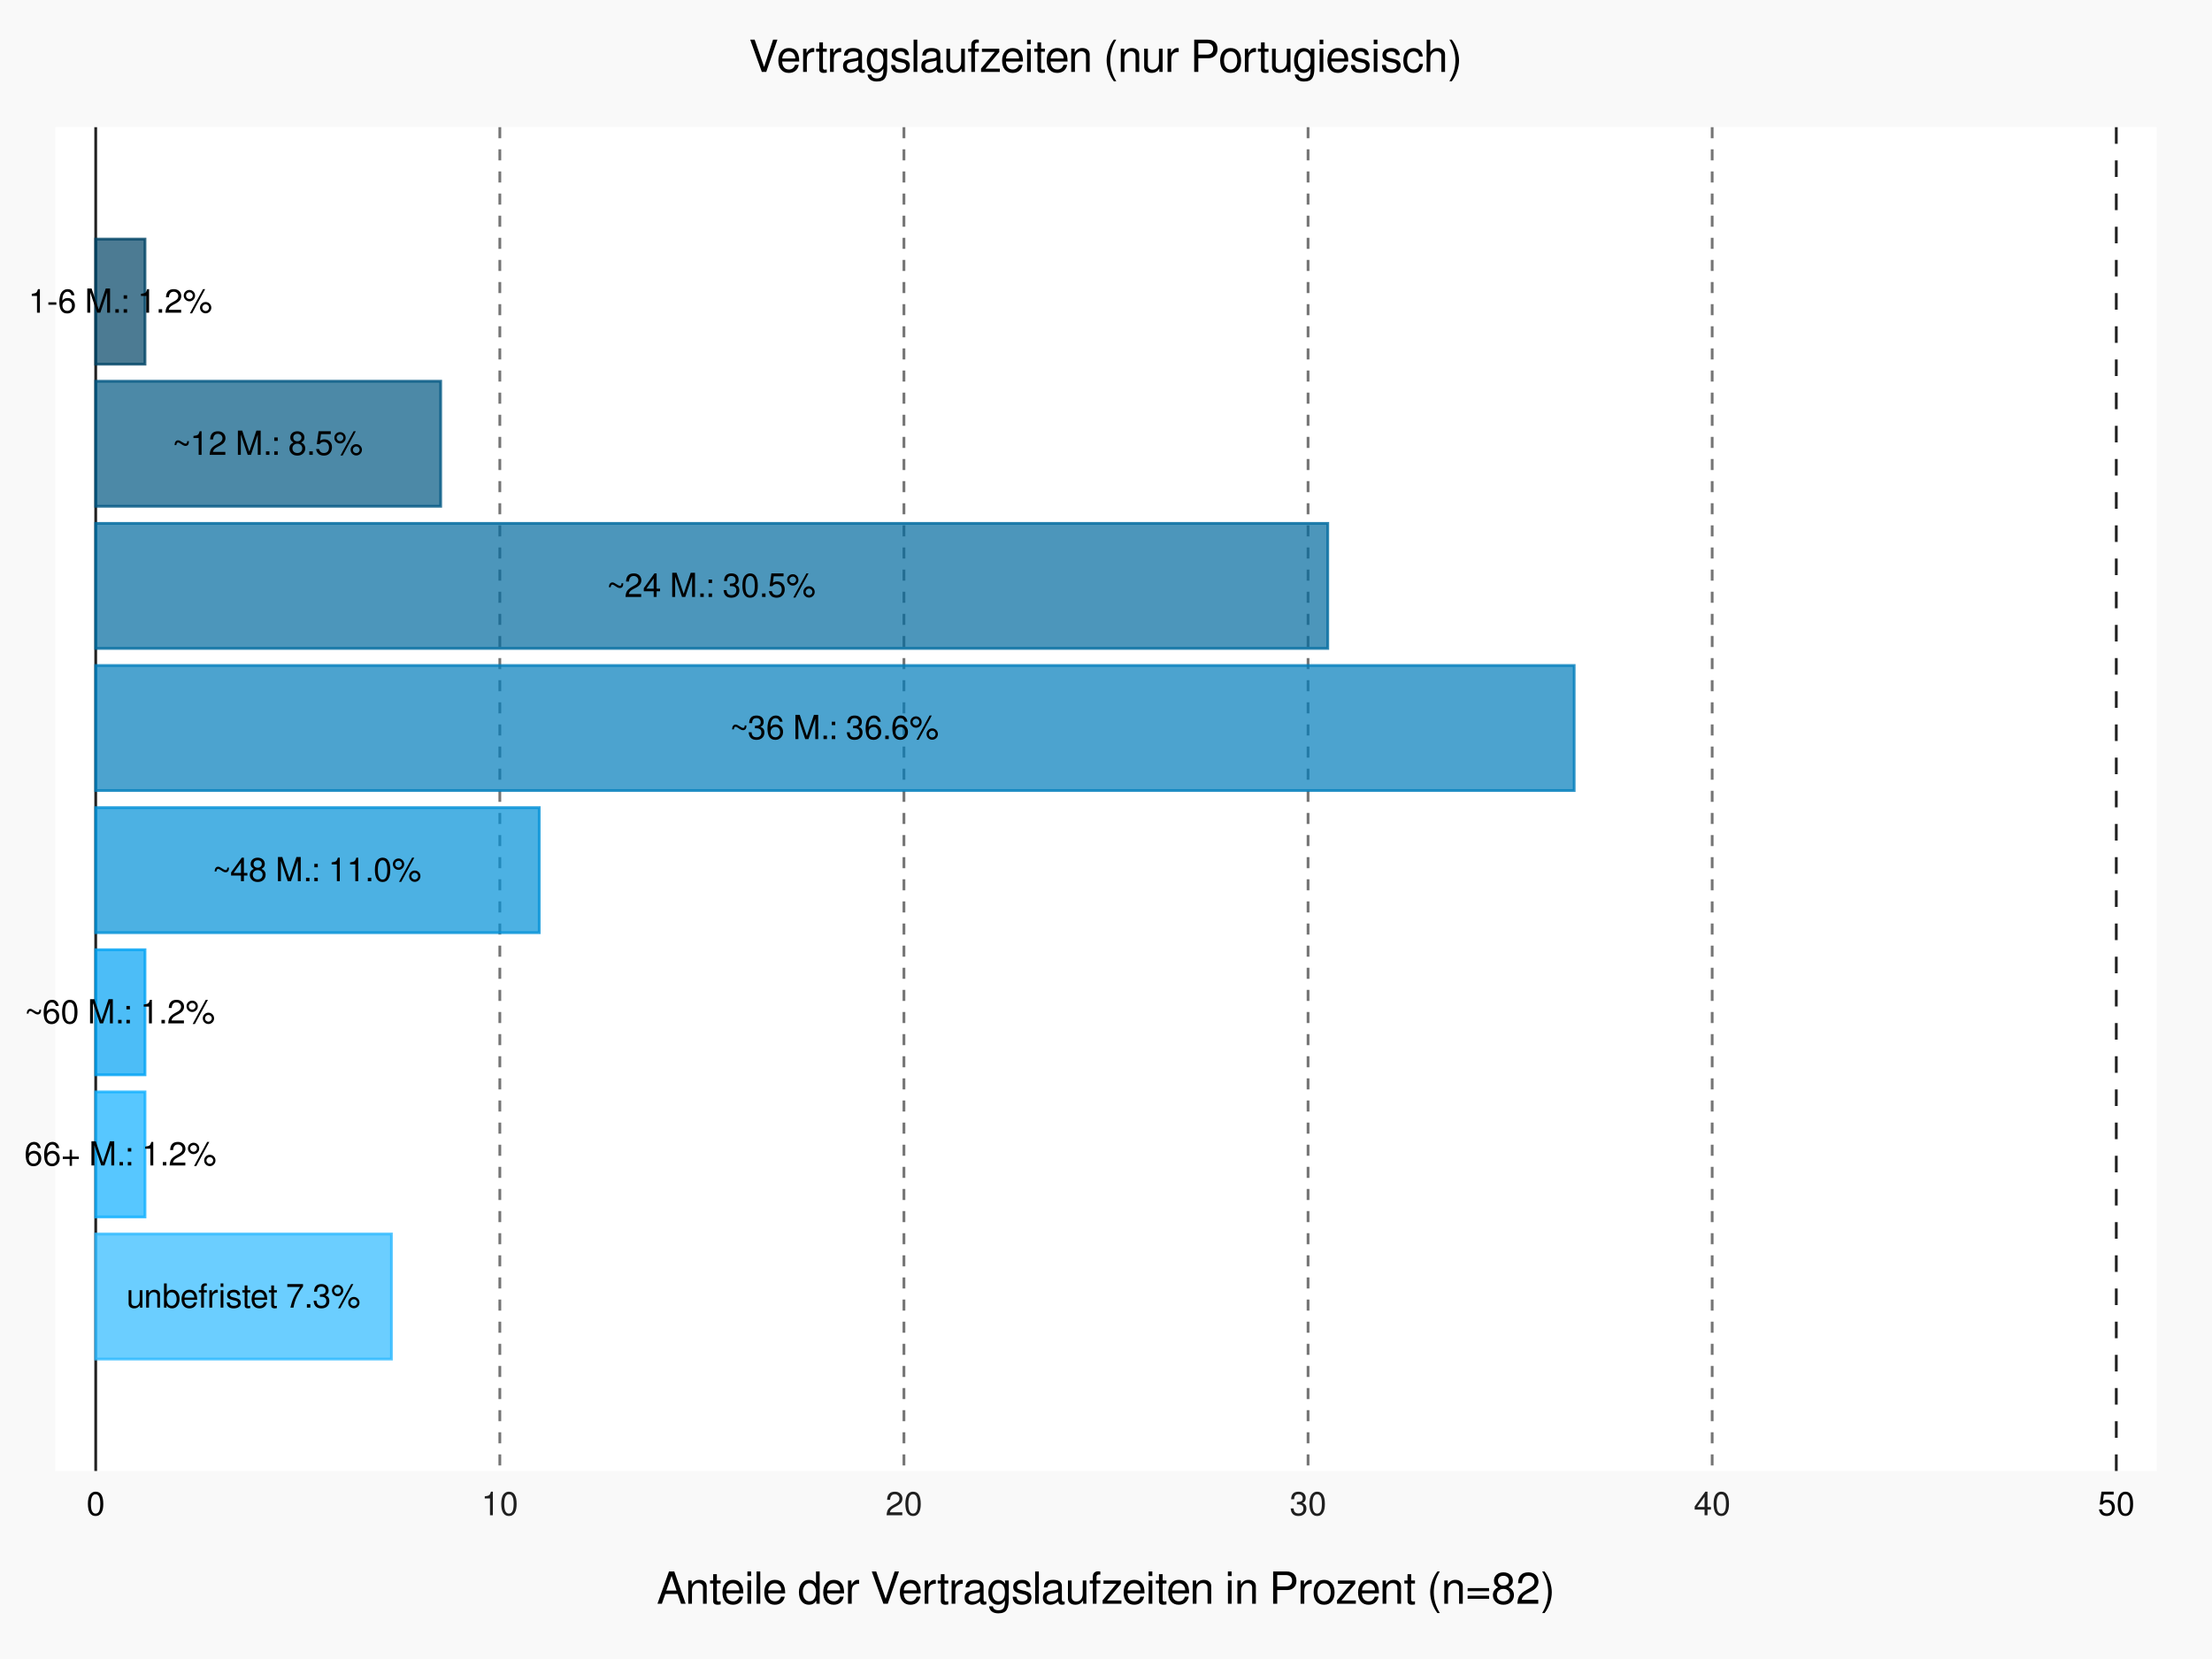
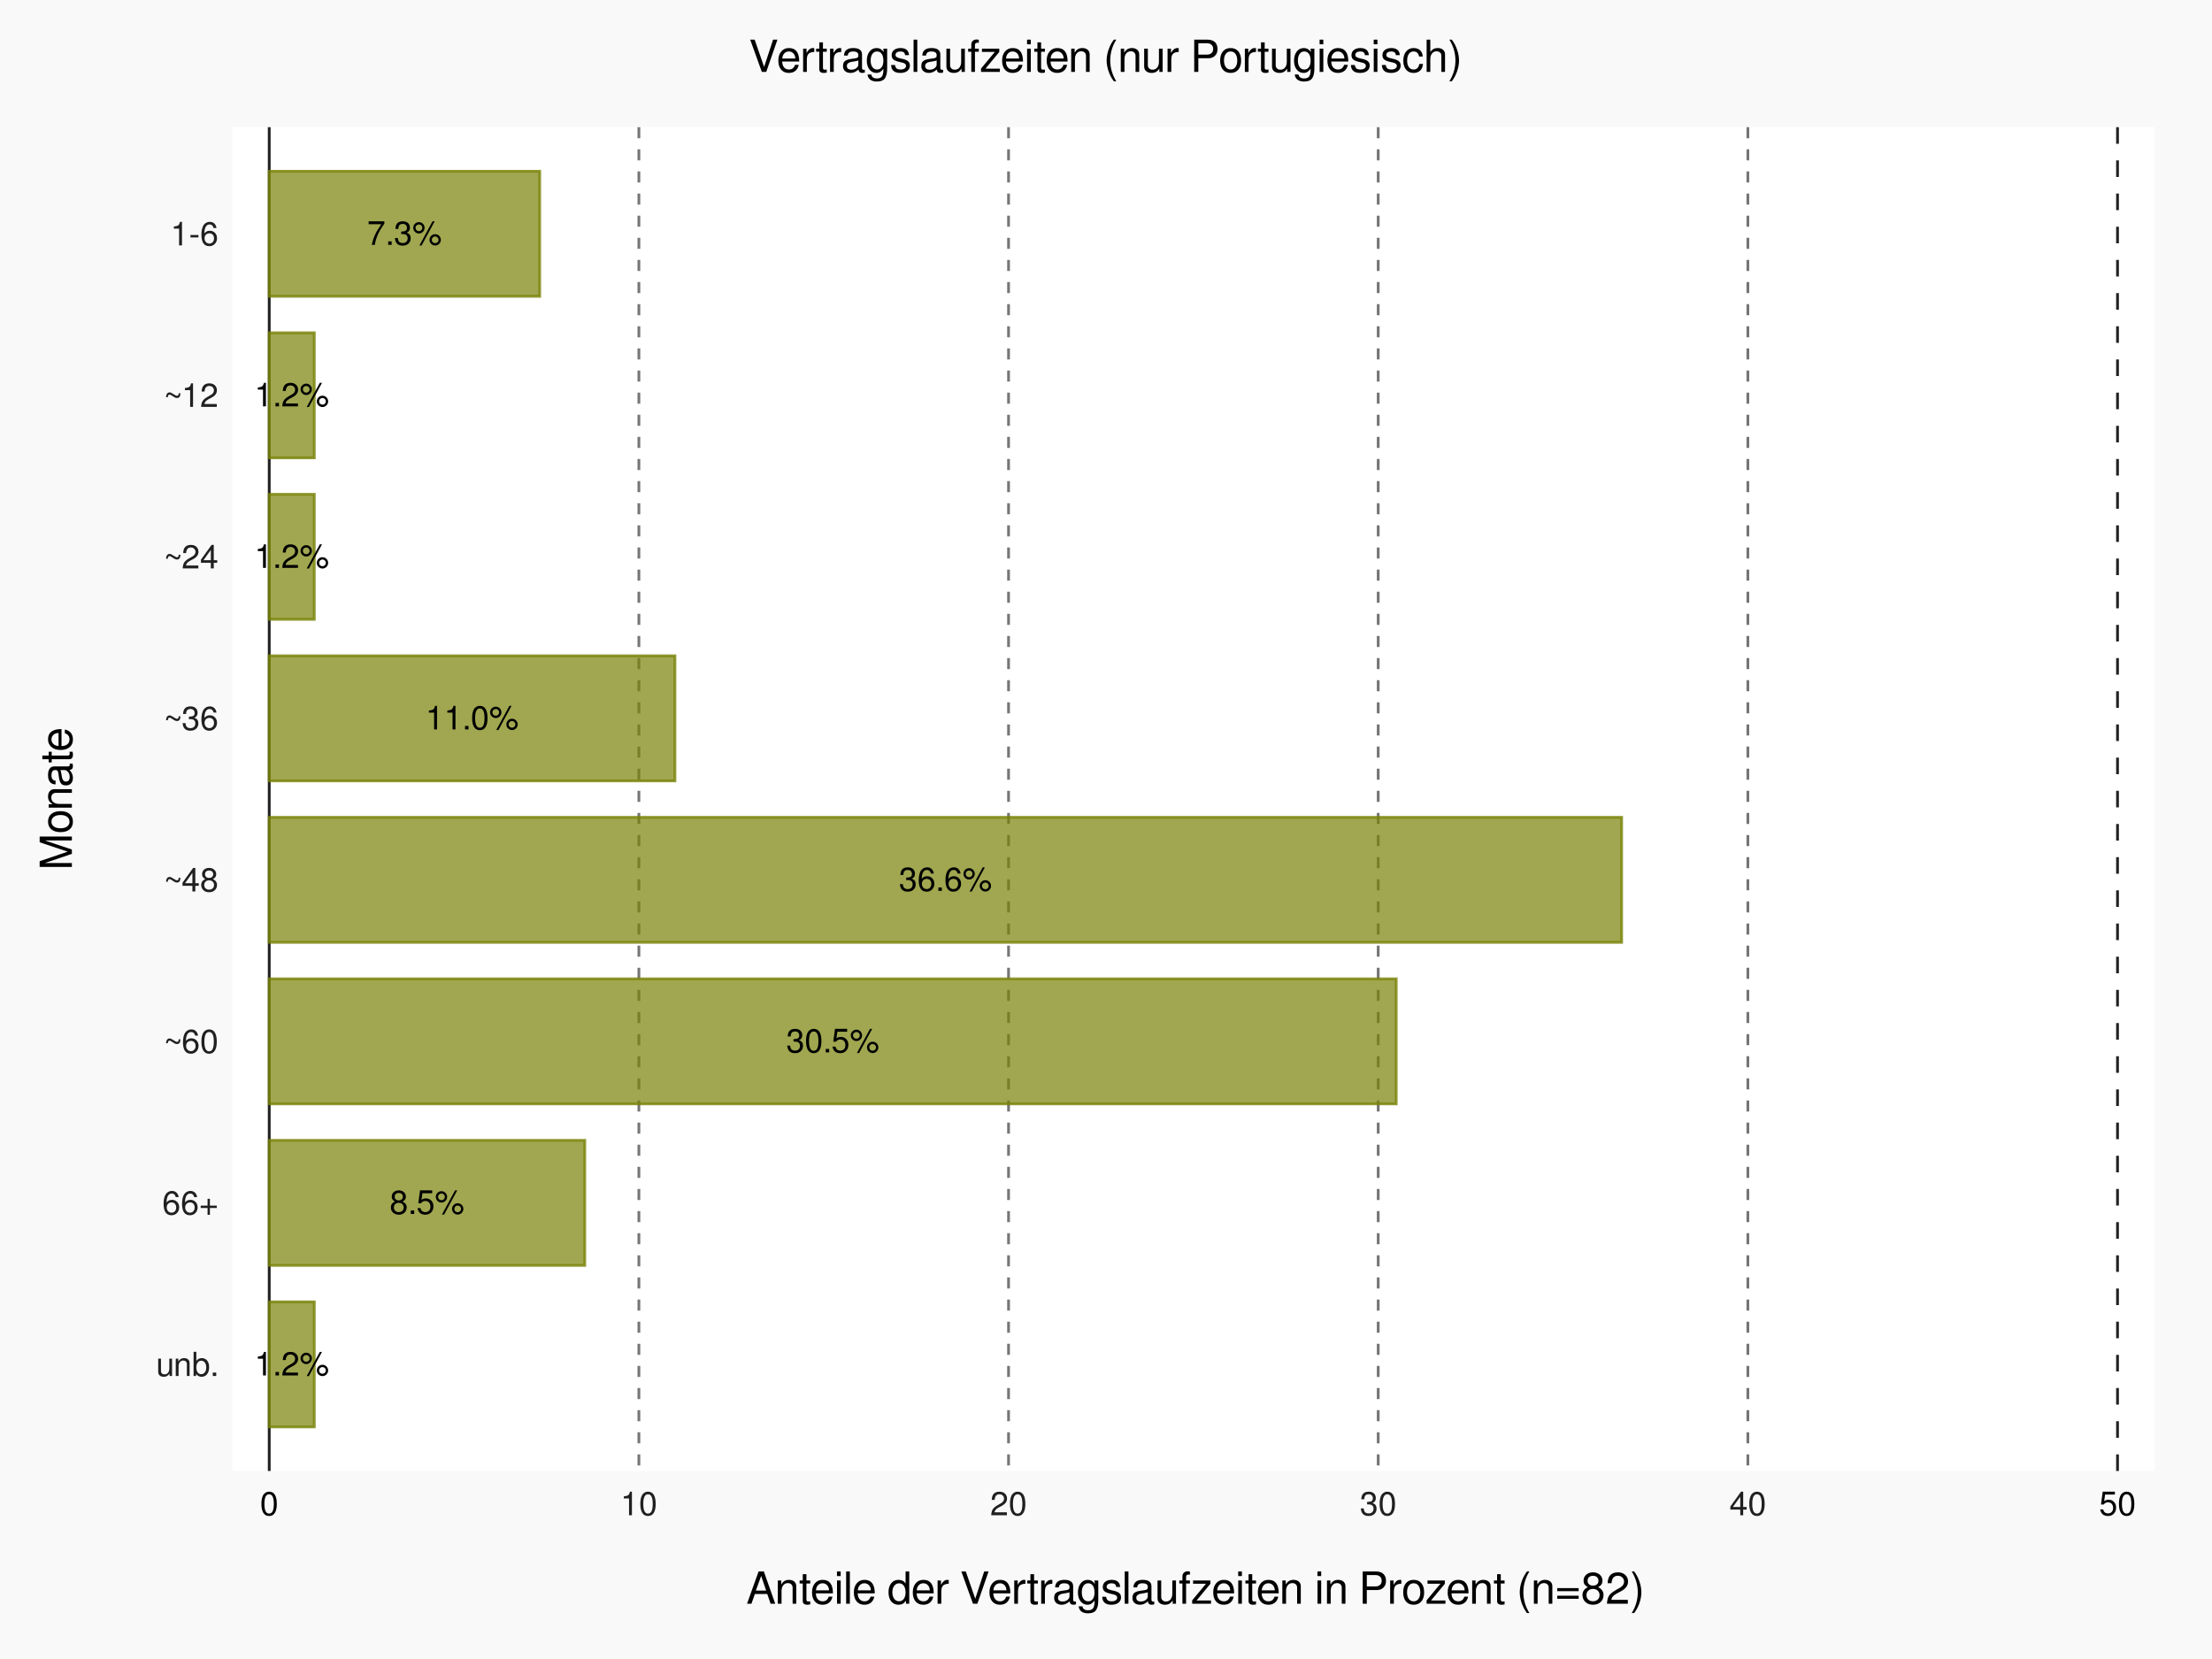
- <svg xmlns="http://www.w3.org/2000/svg" id="chart-c423daa1-227d-4c94-8ef9-63ee46f97154" class="pygal-chart" viewBox="0 0 800 600">
+ <svg xmlns="http://www.w3.org/2000/svg" id="chart-d4a39f99-f47e-43c8-add0-16b1d4498a2a" class="pygal-chart" viewBox="0 0 800 600">
  <defs>
-     <style type="text/css">#chart-c423daa1-227d-4c94-8ef9-63ee46f97154{-webkit-user-select:none;-webkit-font-smoothing:antialiased;font-family:FreeSans}#chart-c423daa1-227d-4c94-8ef9-63ee46f97154 .title{font-family:FreeSans;font-size:16px}#chart-c423daa1-227d-4c94-8ef9-63ee46f97154 .legends .legend text{font-family:FreeSans;font-size:14px}#chart-c423daa1-227d-4c94-8ef9-63ee46f97154 .axis text{font-family:FreeSans;font-size:12px}#chart-c423daa1-227d-4c94-8ef9-63ee46f97154 .axis text.major{font-family:FreeSans;font-size:12px}#chart-c423daa1-227d-4c94-8ef9-63ee46f97154 .text-overlay text.value{font-family:FreeSans;font-size:12px}#chart-c423daa1-227d-4c94-8ef9-63ee46f97154 .text-overlay text.label{font-family:FreeSans;font-size:12px}#chart-c423daa1-227d-4c94-8ef9-63ee46f97154 .tooltip{font-family:FreeSans;font-size:14px}#chart-c423daa1-227d-4c94-8ef9-63ee46f97154 text.no_data{font-family:FreeSans;font-size:64px}
- #chart-c423daa1-227d-4c94-8ef9-63ee46f97154{background-color:rgba(249,249,249,1)}#chart-c423daa1-227d-4c94-8ef9-63ee46f97154 path,#chart-c423daa1-227d-4c94-8ef9-63ee46f97154 line,#chart-c423daa1-227d-4c94-8ef9-63ee46f97154 rect,#chart-c423daa1-227d-4c94-8ef9-63ee46f97154 circle{-webkit-transition:150ms;-moz-transition:150ms;transition:150ms}#chart-c423daa1-227d-4c94-8ef9-63ee46f97154 .graph &gt; .background{fill:rgba(249,249,249,1)}#chart-c423daa1-227d-4c94-8ef9-63ee46f97154 .plot &gt; .background{fill:rgba(255,255,255,1)}#chart-c423daa1-227d-4c94-8ef9-63ee46f97154 .graph{fill:rgba(0,0,0,.87)}#chart-c423daa1-227d-4c94-8ef9-63ee46f97154 text.no_data{fill:rgba(0,0,0,1)}#chart-c423daa1-227d-4c94-8ef9-63ee46f97154 .title{fill:rgba(0,0,0,1)}#chart-c423daa1-227d-4c94-8ef9-63ee46f97154 .legends .legend text{fill:rgba(0,0,0,.87)}#chart-c423daa1-227d-4c94-8ef9-63ee46f97154 .legends .legend:hover text{fill:rgba(0,0,0,1)}#chart-c423daa1-227d-4c94-8ef9-63ee46f97154 .axis .line{stroke:rgba(0,0,0,1)}#chart-c423daa1-227d-4c94-8ef9-63ee46f97154 .axis .guide.line{stroke:rgba(0,0,0,.54)}#chart-c423daa1-227d-4c94-8ef9-63ee46f97154 .axis .major.line{stroke:rgba(0,0,0,.87)}#chart-c423daa1-227d-4c94-8ef9-63ee46f97154 .axis text.major{fill:rgba(0,0,0,1)}#chart-c423daa1-227d-4c94-8ef9-63ee46f97154 .axis.y .guides:hover .guide.line,#chart-c423daa1-227d-4c94-8ef9-63ee46f97154 .line-graph .axis.x .guides:hover .guide.line,#chart-c423daa1-227d-4c94-8ef9-63ee46f97154 .stackedline-graph .axis.x .guides:hover .guide.line,#chart-c423daa1-227d-4c94-8ef9-63ee46f97154 .xy-graph .axis.x .guides:hover .guide.line{stroke:rgba(0,0,0,1)}#chart-c423daa1-227d-4c94-8ef9-63ee46f97154 .axis .guides:hover text{fill:rgba(0,0,0,1)}#chart-c423daa1-227d-4c94-8ef9-63ee46f97154 .reactive{fill-opacity:.7;stroke-opacity:.8}#chart-c423daa1-227d-4c94-8ef9-63ee46f97154 .ci{stroke:rgba(0,0,0,.87)}#chart-c423daa1-227d-4c94-8ef9-63ee46f97154 .reactive.active,#chart-c423daa1-227d-4c94-8ef9-63ee46f97154 .active .reactive{fill-opacity:.8;stroke-opacity:.9;stroke-width:4}#chart-c423daa1-227d-4c94-8ef9-63ee46f97154 .ci .reactive.active{stroke-width:1.5}#chart-c423daa1-227d-4c94-8ef9-63ee46f97154 .series text{fill:rgba(0,0,0,1)}#chart-c423daa1-227d-4c94-8ef9-63ee46f97154 .tooltip rect{fill:rgba(255,255,255,1);stroke:rgba(0,0,0,1);-webkit-transition:opacity 150ms;-moz-transition:opacity 150ms;transition:opacity 150ms}#chart-c423daa1-227d-4c94-8ef9-63ee46f97154 .tooltip .label{fill:rgba(0,0,0,.87)}#chart-c423daa1-227d-4c94-8ef9-63ee46f97154 .tooltip .label{fill:rgba(0,0,0,.87)}#chart-c423daa1-227d-4c94-8ef9-63ee46f97154 .tooltip .legend{font-size:.8em;fill:rgba(0,0,0,.54)}#chart-c423daa1-227d-4c94-8ef9-63ee46f97154 .tooltip .x_label{font-size:.6em;fill:rgba(0,0,0,1)}#chart-c423daa1-227d-4c94-8ef9-63ee46f97154 .tooltip .xlink{font-size:.5em;text-decoration:underline}#chart-c423daa1-227d-4c94-8ef9-63ee46f97154 .tooltip .value{font-size:1.5em}#chart-c423daa1-227d-4c94-8ef9-63ee46f97154 .bound{font-size:.5em}#chart-c423daa1-227d-4c94-8ef9-63ee46f97154 .max-value{font-size:.75em;fill:rgba(0,0,0,.54)}#chart-c423daa1-227d-4c94-8ef9-63ee46f97154 .map-element{fill:rgba(255,255,255,1);stroke:rgba(0,0,0,.54) !important}#chart-c423daa1-227d-4c94-8ef9-63ee46f97154 .map-element .reactive{fill-opacity:inherit;stroke-opacity:inherit}#chart-c423daa1-227d-4c94-8ef9-63ee46f97154 .color-0,#chart-c423daa1-227d-4c94-8ef9-63ee46f97154 .color-0 a:visited{stroke:#004466;fill:#004466}#chart-c423daa1-227d-4c94-8ef9-63ee46f97154 .color-1,#chart-c423daa1-227d-4c94-8ef9-63ee46f97154 .color-1 a:visited{stroke:#005782;fill:#005782}#chart-c423daa1-227d-4c94-8ef9-63ee46f97154 .color-2,#chart-c423daa1-227d-4c94-8ef9-63ee46f97154 .color-2 a:visited{stroke:#006a9f;fill:#006a9f}#chart-c423daa1-227d-4c94-8ef9-63ee46f97154 .color-3,#chart-c423daa1-227d-4c94-8ef9-63ee46f97154 .color-3 a:visited{stroke:#007dbb;fill:#007dbb}#chart-c423daa1-227d-4c94-8ef9-63ee46f97154 .color-4,#chart-c423daa1-227d-4c94-8ef9-63ee46f97154 .color-4 a:visited{stroke:#0090d7;fill:#0090d7}#chart-c423daa1-227d-4c94-8ef9-63ee46f97154 .color-5,#chart-c423daa1-227d-4c94-8ef9-63ee46f97154 .color-5 a:visited{stroke:#00a2f4;fill:#00a2f4}#chart-c423daa1-227d-4c94-8ef9-63ee46f97154 .color-6,#chart-c423daa1-227d-4c94-8ef9-63ee46f97154 .color-6 a:visited{stroke:#11b0ff;fill:#11b0ff}#chart-c423daa1-227d-4c94-8ef9-63ee46f97154 .color-7,#chart-c423daa1-227d-4c94-8ef9-63ee46f97154 .color-7 a:visited{stroke:#2db9ff;fill:#2db9ff}#chart-c423daa1-227d-4c94-8ef9-63ee46f97154 .text-overlay .color-0 text{fill:black}#chart-c423daa1-227d-4c94-8ef9-63ee46f97154 .text-overlay .color-1 text{fill:black}#chart-c423daa1-227d-4c94-8ef9-63ee46f97154 .text-overlay .color-2 text{fill:black}#chart-c423daa1-227d-4c94-8ef9-63ee46f97154 .text-overlay .color-3 text{fill:black}#chart-c423daa1-227d-4c94-8ef9-63ee46f97154 .text-overlay .color-4 text{fill:black}#chart-c423daa1-227d-4c94-8ef9-63ee46f97154 .text-overlay .color-5 text{fill:black}#chart-c423daa1-227d-4c94-8ef9-63ee46f97154 .text-overlay .color-6 text{fill:black}#chart-c423daa1-227d-4c94-8ef9-63ee46f97154 .text-overlay .color-7 text{fill:black}
- #chart-c423daa1-227d-4c94-8ef9-63ee46f97154 text.no_data{text-anchor:middle}#chart-c423daa1-227d-4c94-8ef9-63ee46f97154 .guide.line{fill:none}#chart-c423daa1-227d-4c94-8ef9-63ee46f97154 .centered{text-anchor:middle}#chart-c423daa1-227d-4c94-8ef9-63ee46f97154 .title{text-anchor:middle}#chart-c423daa1-227d-4c94-8ef9-63ee46f97154 .legends .legend text{fill-opacity:1}#chart-c423daa1-227d-4c94-8ef9-63ee46f97154 .axis.x text{text-anchor:middle}#chart-c423daa1-227d-4c94-8ef9-63ee46f97154 .axis.x:not(.web) text[transform]{text-anchor:start}#chart-c423daa1-227d-4c94-8ef9-63ee46f97154 .axis.x:not(.web) text[transform].backwards{text-anchor:end}#chart-c423daa1-227d-4c94-8ef9-63ee46f97154 .axis.y text{text-anchor:end}#chart-c423daa1-227d-4c94-8ef9-63ee46f97154 .axis.y text[transform].backwards{text-anchor:start}#chart-c423daa1-227d-4c94-8ef9-63ee46f97154 .axis.y2 text{text-anchor:start}#chart-c423daa1-227d-4c94-8ef9-63ee46f97154 .axis.y2 text[transform].backwards{text-anchor:end}#chart-c423daa1-227d-4c94-8ef9-63ee46f97154 .axis .guide.line{stroke-dasharray:4,4}#chart-c423daa1-227d-4c94-8ef9-63ee46f97154 .axis .major.guide.line{stroke-dasharray:6,6}#chart-c423daa1-227d-4c94-8ef9-63ee46f97154 .horizontal .axis.y .guide.line,#chart-c423daa1-227d-4c94-8ef9-63ee46f97154 .horizontal .axis.y2 .guide.line,#chart-c423daa1-227d-4c94-8ef9-63ee46f97154 .vertical .axis.x .guide.line{opacity:0}#chart-c423daa1-227d-4c94-8ef9-63ee46f97154 .horizontal .axis.always_show .guide.line,#chart-c423daa1-227d-4c94-8ef9-63ee46f97154 .vertical .axis.always_show .guide.line{opacity:1 !important}#chart-c423daa1-227d-4c94-8ef9-63ee46f97154 .axis.y .guides:hover .guide.line,#chart-c423daa1-227d-4c94-8ef9-63ee46f97154 .axis.y2 .guides:hover .guide.line,#chart-c423daa1-227d-4c94-8ef9-63ee46f97154 .axis.x .guides:hover .guide.line{opacity:1}#chart-c423daa1-227d-4c94-8ef9-63ee46f97154 .axis .guides:hover text{opacity:1}#chart-c423daa1-227d-4c94-8ef9-63ee46f97154 .nofill{fill:none}#chart-c423daa1-227d-4c94-8ef9-63ee46f97154 .subtle-fill{fill-opacity:.2}#chart-c423daa1-227d-4c94-8ef9-63ee46f97154 .dot{stroke-width:1px;fill-opacity:1}#chart-c423daa1-227d-4c94-8ef9-63ee46f97154 .dot.active{stroke-width:5px}#chart-c423daa1-227d-4c94-8ef9-63ee46f97154 .dot.negative{fill:transparent}#chart-c423daa1-227d-4c94-8ef9-63ee46f97154 text,#chart-c423daa1-227d-4c94-8ef9-63ee46f97154 tspan{stroke:none !important}#chart-c423daa1-227d-4c94-8ef9-63ee46f97154 .series text.active{opacity:1}#chart-c423daa1-227d-4c94-8ef9-63ee46f97154 .tooltip rect{fill-opacity:.95;stroke-width:.5}#chart-c423daa1-227d-4c94-8ef9-63ee46f97154 .tooltip text{fill-opacity:1}#chart-c423daa1-227d-4c94-8ef9-63ee46f97154 .showable{visibility:hidden}#chart-c423daa1-227d-4c94-8ef9-63ee46f97154 .showable.shown{visibility:visible}#chart-c423daa1-227d-4c94-8ef9-63ee46f97154 .gauge-background{fill:rgba(229,229,229,1);stroke:none}#chart-c423daa1-227d-4c94-8ef9-63ee46f97154 .bg-lines{stroke:rgba(249,249,249,1);stroke-width:2px}</style>
+     <style type="text/css">#chart-d4a39f99-f47e-43c8-add0-16b1d4498a2a{-webkit-user-select:none;-webkit-font-smoothing:antialiased;font-family:FreeSans}#chart-d4a39f99-f47e-43c8-add0-16b1d4498a2a .title{font-family:FreeSans;font-size:16px}#chart-d4a39f99-f47e-43c8-add0-16b1d4498a2a .legends .legend text{font-family:FreeSans;font-size:14px}#chart-d4a39f99-f47e-43c8-add0-16b1d4498a2a .axis text{font-family:FreeSans;font-size:12px}#chart-d4a39f99-f47e-43c8-add0-16b1d4498a2a .axis text.major{font-family:FreeSans;font-size:12px}#chart-d4a39f99-f47e-43c8-add0-16b1d4498a2a .text-overlay text.value{font-family:FreeSans;font-size:12px}#chart-d4a39f99-f47e-43c8-add0-16b1d4498a2a .text-overlay text.label{font-family:FreeSans;font-size:12px}#chart-d4a39f99-f47e-43c8-add0-16b1d4498a2a .tooltip{font-family:FreeSans;font-size:14px}#chart-d4a39f99-f47e-43c8-add0-16b1d4498a2a text.no_data{font-family:FreeSans;font-size:64px}
+ #chart-d4a39f99-f47e-43c8-add0-16b1d4498a2a{background-color:rgba(249,249,249,1)}#chart-d4a39f99-f47e-43c8-add0-16b1d4498a2a path,#chart-d4a39f99-f47e-43c8-add0-16b1d4498a2a line,#chart-d4a39f99-f47e-43c8-add0-16b1d4498a2a rect,#chart-d4a39f99-f47e-43c8-add0-16b1d4498a2a circle{-webkit-transition:150ms;-moz-transition:150ms;transition:150ms}#chart-d4a39f99-f47e-43c8-add0-16b1d4498a2a .graph &gt; .background{fill:rgba(249,249,249,1)}#chart-d4a39f99-f47e-43c8-add0-16b1d4498a2a .plot &gt; .background{fill:rgba(255,255,255,1)}#chart-d4a39f99-f47e-43c8-add0-16b1d4498a2a .graph{fill:rgba(0,0,0,.87)}#chart-d4a39f99-f47e-43c8-add0-16b1d4498a2a text.no_data{fill:rgba(0,0,0,1)}#chart-d4a39f99-f47e-43c8-add0-16b1d4498a2a .title{fill:rgba(0,0,0,1)}#chart-d4a39f99-f47e-43c8-add0-16b1d4498a2a .legends .legend text{fill:rgba(0,0,0,.87)}#chart-d4a39f99-f47e-43c8-add0-16b1d4498a2a .legends .legend:hover text{fill:rgba(0,0,0,1)}#chart-d4a39f99-f47e-43c8-add0-16b1d4498a2a .axis .line{stroke:rgba(0,0,0,1)}#chart-d4a39f99-f47e-43c8-add0-16b1d4498a2a .axis .guide.line{stroke:rgba(0,0,0,.54)}#chart-d4a39f99-f47e-43c8-add0-16b1d4498a2a .axis .major.line{stroke:rgba(0,0,0,.87)}#chart-d4a39f99-f47e-43c8-add0-16b1d4498a2a .axis text.major{fill:rgba(0,0,0,1)}#chart-d4a39f99-f47e-43c8-add0-16b1d4498a2a .axis.y .guides:hover .guide.line,#chart-d4a39f99-f47e-43c8-add0-16b1d4498a2a .line-graph .axis.x .guides:hover .guide.line,#chart-d4a39f99-f47e-43c8-add0-16b1d4498a2a .stackedline-graph .axis.x .guides:hover .guide.line,#chart-d4a39f99-f47e-43c8-add0-16b1d4498a2a .xy-graph .axis.x .guides:hover .guide.line{stroke:rgba(0,0,0,1)}#chart-d4a39f99-f47e-43c8-add0-16b1d4498a2a .axis .guides:hover text{fill:rgba(0,0,0,1)}#chart-d4a39f99-f47e-43c8-add0-16b1d4498a2a .reactive{fill-opacity:.7;stroke-opacity:.8}#chart-d4a39f99-f47e-43c8-add0-16b1d4498a2a .ci{stroke:rgba(0,0,0,.87)}#chart-d4a39f99-f47e-43c8-add0-16b1d4498a2a .reactive.active,#chart-d4a39f99-f47e-43c8-add0-16b1d4498a2a .active .reactive{fill-opacity:.8;stroke-opacity:.9;stroke-width:4}#chart-d4a39f99-f47e-43c8-add0-16b1d4498a2a .ci .reactive.active{stroke-width:1.5}#chart-d4a39f99-f47e-43c8-add0-16b1d4498a2a .series text{fill:rgba(0,0,0,1)}#chart-d4a39f99-f47e-43c8-add0-16b1d4498a2a .tooltip rect{fill:rgba(255,255,255,1);stroke:rgba(0,0,0,1);-webkit-transition:opacity 150ms;-moz-transition:opacity 150ms;transition:opacity 150ms}#chart-d4a39f99-f47e-43c8-add0-16b1d4498a2a .tooltip .label{fill:rgba(0,0,0,.87)}#chart-d4a39f99-f47e-43c8-add0-16b1d4498a2a .tooltip .label{fill:rgba(0,0,0,.87)}#chart-d4a39f99-f47e-43c8-add0-16b1d4498a2a .tooltip .legend{font-size:.8em;fill:rgba(0,0,0,.54)}#chart-d4a39f99-f47e-43c8-add0-16b1d4498a2a .tooltip .x_label{font-size:.6em;fill:rgba(0,0,0,1)}#chart-d4a39f99-f47e-43c8-add0-16b1d4498a2a .tooltip .xlink{font-size:.5em;text-decoration:underline}#chart-d4a39f99-f47e-43c8-add0-16b1d4498a2a .tooltip .value{font-size:1.5em}#chart-d4a39f99-f47e-43c8-add0-16b1d4498a2a .bound{font-size:.5em}#chart-d4a39f99-f47e-43c8-add0-16b1d4498a2a .max-value{font-size:.75em;fill:rgba(0,0,0,.54)}#chart-d4a39f99-f47e-43c8-add0-16b1d4498a2a .map-element{fill:rgba(255,255,255,1);stroke:rgba(0,0,0,.54) !important}#chart-d4a39f99-f47e-43c8-add0-16b1d4498a2a .map-element .reactive{fill-opacity:inherit;stroke-opacity:inherit}#chart-d4a39f99-f47e-43c8-add0-16b1d4498a2a .color-0,#chart-d4a39f99-f47e-43c8-add0-16b1d4498a2a .color-0 a:visited{stroke:#788207;fill:#788207}#chart-d4a39f99-f47e-43c8-add0-16b1d4498a2a .text-overlay .color-0 text{fill:black}
+ #chart-d4a39f99-f47e-43c8-add0-16b1d4498a2a text.no_data{text-anchor:middle}#chart-d4a39f99-f47e-43c8-add0-16b1d4498a2a .guide.line{fill:none}#chart-d4a39f99-f47e-43c8-add0-16b1d4498a2a .centered{text-anchor:middle}#chart-d4a39f99-f47e-43c8-add0-16b1d4498a2a .title{text-anchor:middle}#chart-d4a39f99-f47e-43c8-add0-16b1d4498a2a .legends .legend text{fill-opacity:1}#chart-d4a39f99-f47e-43c8-add0-16b1d4498a2a .axis.x text{text-anchor:middle}#chart-d4a39f99-f47e-43c8-add0-16b1d4498a2a .axis.x:not(.web) text[transform]{text-anchor:start}#chart-d4a39f99-f47e-43c8-add0-16b1d4498a2a .axis.x:not(.web) text[transform].backwards{text-anchor:end}#chart-d4a39f99-f47e-43c8-add0-16b1d4498a2a .axis.y text{text-anchor:end}#chart-d4a39f99-f47e-43c8-add0-16b1d4498a2a .axis.y text[transform].backwards{text-anchor:start}#chart-d4a39f99-f47e-43c8-add0-16b1d4498a2a .axis.y2 text{text-anchor:start}#chart-d4a39f99-f47e-43c8-add0-16b1d4498a2a .axis.y2 text[transform].backwards{text-anchor:end}#chart-d4a39f99-f47e-43c8-add0-16b1d4498a2a .axis .guide.line{stroke-dasharray:4,4}#chart-d4a39f99-f47e-43c8-add0-16b1d4498a2a .axis .major.guide.line{stroke-dasharray:6,6}#chart-d4a39f99-f47e-43c8-add0-16b1d4498a2a .horizontal .axis.y .guide.line,#chart-d4a39f99-f47e-43c8-add0-16b1d4498a2a .horizontal .axis.y2 .guide.line,#chart-d4a39f99-f47e-43c8-add0-16b1d4498a2a .vertical .axis.x .guide.line{opacity:0}#chart-d4a39f99-f47e-43c8-add0-16b1d4498a2a .horizontal .axis.always_show .guide.line,#chart-d4a39f99-f47e-43c8-add0-16b1d4498a2a .vertical .axis.always_show .guide.line{opacity:1 !important}#chart-d4a39f99-f47e-43c8-add0-16b1d4498a2a .axis.y .guides:hover .guide.line,#chart-d4a39f99-f47e-43c8-add0-16b1d4498a2a .axis.y2 .guides:hover .guide.line,#chart-d4a39f99-f47e-43c8-add0-16b1d4498a2a .axis.x .guides:hover .guide.line{opacity:1}#chart-d4a39f99-f47e-43c8-add0-16b1d4498a2a .axis .guides:hover text{opacity:1}#chart-d4a39f99-f47e-43c8-add0-16b1d4498a2a .nofill{fill:none}#chart-d4a39f99-f47e-43c8-add0-16b1d4498a2a .subtle-fill{fill-opacity:.2}#chart-d4a39f99-f47e-43c8-add0-16b1d4498a2a .dot{stroke-width:1px;fill-opacity:1}#chart-d4a39f99-f47e-43c8-add0-16b1d4498a2a .dot.active{stroke-width:5px}#chart-d4a39f99-f47e-43c8-add0-16b1d4498a2a .dot.negative{fill:transparent}#chart-d4a39f99-f47e-43c8-add0-16b1d4498a2a text,#chart-d4a39f99-f47e-43c8-add0-16b1d4498a2a tspan{stroke:none !important}#chart-d4a39f99-f47e-43c8-add0-16b1d4498a2a .series text.active{opacity:1}#chart-d4a39f99-f47e-43c8-add0-16b1d4498a2a .tooltip rect{fill-opacity:.95;stroke-width:.5}#chart-d4a39f99-f47e-43c8-add0-16b1d4498a2a .tooltip text{fill-opacity:1}#chart-d4a39f99-f47e-43c8-add0-16b1d4498a2a .showable{visibility:hidden}#chart-d4a39f99-f47e-43c8-add0-16b1d4498a2a .showable.shown{visibility:visible}#chart-d4a39f99-f47e-43c8-add0-16b1d4498a2a .gauge-background{fill:rgba(229,229,229,1);stroke:none}#chart-d4a39f99-f47e-43c8-add0-16b1d4498a2a .bg-lines{stroke:rgba(249,249,249,1);stroke-width:2px}</style>
  </defs>
  <g class="graph horizontalbar-graph horizontal">
    <rect x="0" y="0" width="800" height="600" class="background" />
-     <g transform="translate(20, 46)" class="plot">
-       <rect x="0" y="0" width="760" height="486" class="background" />
+     <g transform="translate(84, 46)" class="plot">
+       <rect x="0" y="0" width="695.2" height="486" class="background" />
+       <g class="axis y">
+         <g class="guides">
+           <text x="-5" y="451.647" class="">unb.</text>
+         </g>
+         <g class="guides">
+           <text x="-5" y="393.234" class="">66+</text>
+         </g>
+         <g class="guides">
+           <text x="-5" y="334.82" class="">~60</text>
+         </g>
+         <g class="guides">
+           <text x="-5" y="276.407" class="">~48</text>
+         </g>
+         <g class="guides">
+           <text x="-5" y="217.993" class="">~36</text>
+         </g>
+         <g class="guides">
+           <text x="-5" y="159.58" class="">~24</text>
+         </g>
+         <g class="guides">
+           <text x="-5" y="101.166" class="">~12</text>
+         </g>
+         <g class="guides">
+           <text x="-5" y="42.753" class="">1-6</text>
+         </g>
+       </g>
      <g class="axis x always_show">
        <g class="guides">
-           <path d="M14.615 0 v486" class="axis major line" />
-           <text x="14.615" y="502.0" class="major">0</text>
+           <path d="M13.369 0 v486" class="axis major line" />
+           <text x="13.369" y="502.0" class="major">0</text>
        </g>
        <g class="guides">
-           <path d="M160.769 0 v486" class="guide line" />
-           <text x="160.769" y="502.0" class="">10</text>
+           <path d="M147.062 0 v486" class="guide line" />
+           <text x="147.062" y="502.0" class="">10</text>
        </g>
        <g class="guides">
-           <path d="M306.923 0 v486" class="guide line" />
-           <text x="306.923" y="502.0" class="">20</text>
+           <path d="M280.754 0 v486" class="guide line" />
+           <text x="280.754" y="502.0" class="">20</text>
        </g>
        <g class="guides">
-           <path d="M453.077 0 v486" class="guide line" />
-           <text x="453.077" y="502.0" class="">30</text>
+           <path d="M414.446 0 v486" class="guide line" />
+           <text x="414.446" y="502.0" class="">30</text>
        </g>
        <g class="guides">
-           <path d="M599.231 0 v486" class="guide line" />
-           <text x="599.231" y="502.0" class="">40</text>
+           <path d="M548.138 0 v486" class="guide line" />
+           <text x="548.138" y="502.0" class="">40</text>
        </g>
        <g class="guides">
-           <path d="M745.385 0 v486" class="major guide line" />
-           <text x="745.385" y="502.0" class="major">50</text>
-         </g>
-       </g>
-       <g class="series serie-7 color-7">
-         <g class="bars">
-           <g class="bar">
-             <rect x="14.615" y="400.296" rx="0" ry="0" width="106.942" height="45.235" class="rect reactive tooltip-trigger" />
-           </g>
-         </g>
-       </g>
-       <g class="series serie-6 color-6">
-         <g class="bars">
-           <g class="bar">
-             <rect x="14.615" y="348.892" rx="0" ry="0" width="17.824" height="45.235" class="rect reactive tooltip-trigger" />
-           </g>
-         </g>
-       </g>
-       <g class="series serie-5 color-5">
-         <g class="bars">
-           <g class="bar">
-             <rect x="14.615" y="297.488" rx="0" ry="0" width="17.824" height="45.235" class="rect reactive tooltip-trigger" />
-           </g>
-         </g>
-       </g>
-       <g class="series serie-4 color-4">
-         <g class="bars">
-           <g class="bar">
-             <rect x="14.615" y="246.084" rx="0" ry="0" width="160.413" height="45.235" class="rect reactive tooltip-trigger" />
-           </g>
-         </g>
-       </g>
-       <g class="series serie-3 color-3">
-         <g class="bars">
-           <g class="bar">
-             <rect x="14.615" y="194.68" rx="0" ry="0" width="534.709" height="45.235" class="rect reactive tooltip-trigger" />
-           </g>
-         </g>
-       </g>
-       <g class="series serie-2 color-2">
-         <g class="bars">
-           <g class="bar">
-             <rect x="14.615" y="143.277" rx="0" ry="0" width="445.591" height="45.235" class="rect reactive tooltip-trigger" />
-           </g>
-         </g>
-       </g>
-       <g class="series serie-1 color-1">
-         <g class="bars">
-           <g class="bar">
-             <rect x="14.615" y="91.873" rx="0" ry="0" width="124.765" height="45.235" class="rect reactive tooltip-trigger" />
-           </g>
+           <path d="M681.831 0 v486" class="major guide line" />
+           <text x="681.831" y="502.0" class="major">50</text>
        </g>
      </g>
      <g class="series serie-0 color-0">
        <g class="bars">
          <g class="bar">
-             <rect x="14.615" y="40.469" rx="0" ry="0" width="17.824" height="45.235" class="rect reactive tooltip-trigger" />
+             <rect x="13.369" y="424.829" rx="0" ry="0" width="16.304" height="45.235" class="rect reactive tooltip-trigger" />
+           </g>
+           <g class="bar">
+             <rect x="13.369" y="366.416" rx="0" ry="0" width="114.128" height="45.235" class="rect reactive tooltip-trigger" />
+           </g>
+           <g class="bar">
+             <rect x="13.369" y="308.003" rx="0" ry="0" width="407.598" height="45.235" class="rect reactive tooltip-trigger" />
+           </g>
+           <g class="bar">
+             <rect x="13.369" y="249.589" rx="0" ry="0" width="489.118" height="45.235" class="rect reactive tooltip-trigger" />
+           </g>
+           <g class="bar">
+             <rect x="13.369" y="191.176" rx="0" ry="0" width="146.735" height="45.235" class="rect reactive tooltip-trigger" />
+           </g>
+           <g class="bar">
+             <rect x="13.369" y="132.762" rx="0" ry="0" width="16.304" height="45.235" class="rect reactive tooltip-trigger" />
+           </g>
+           <g class="bar">
+             <rect x="13.369" y="74.349" rx="0" ry="0" width="16.304" height="45.235" class="rect reactive tooltip-trigger" />
+           </g>
+           <g class="bar">
+             <rect x="13.369" y="15.935" rx="0" ry="0" width="97.824" height="45.235" class="rect reactive tooltip-trigger" />
          </g>
        </g>
      </g>
    </g>
    <g class="titles">
      <text x="400.0" y="26" class="title plot_title">Vertragslaufzeiten (nur Portugiesisch)</text>
-       <text x="400.0" y="580" class="title">Anteile der Vertragslaufzeiten in Prozent (n=82)</text>
+       <text x="432.4" y="580" class="title">Anteile der Vertragslaufzeiten in Prozent (n=82)</text>
+       <text x="0" y="315.0" class="title" transform="rotate(-90 0 289)">Monate</text>
    </g>
-     <g transform="translate(20, 46)" class="plot overlay">
-       <g class="series serie-7 color-7" />
-       <g class="series serie-6 color-6" />
-       <g class="series serie-5 color-5" />
-       <g class="series serie-4 color-4" />
-       <g class="series serie-3 color-3" />
-       <g class="series serie-2 color-2" />
-       <g class="series serie-1 color-1" />
+     <g transform="translate(84, 46)" class="plot overlay">
      <g class="series serie-0 color-0" />
    </g>
-     <g transform="translate(20, 46)" class="plot text-overlay">
-       <g class="series serie-7 color-7">
-         <text text-anchor="middle" x="68.086" y="426.913" class="value">unbefristet 7.3%</text>
-       </g>
-       <g class="series serie-6 color-6">
-         <text text-anchor="middle" x="23.527" y="375.51" class="value">66+ M.: 1.2%</text>
-       </g>
-       <g class="series serie-5 color-5">
-         <text text-anchor="middle" x="23.527" y="324.106" class="value">~60 M.: 1.2%</text>
-       </g>
-       <g class="series serie-4 color-4">
-         <text text-anchor="middle" x="94.822" y="272.702" class="value">~48 M.: 11.0%</text>
-       </g>
-       <g class="series serie-3 color-3">
-         <text text-anchor="middle" x="281.97" y="221.298" class="value">~36 M.: 36.6%</text>
-       </g>
-       <g class="series serie-2 color-2">
-         <text text-anchor="middle" x="237.411" y="169.894" class="value">~24 M.: 30.5%</text>
-       </g>
-       <g class="series serie-1 color-1">
-         <text text-anchor="middle" x="76.998" y="118.49" class="value">~12 M.: 8.5%</text>
-       </g>
+     <g transform="translate(84, 46)" class="plot text-overlay">
      <g class="series serie-0 color-0">
-         <text text-anchor="middle" x="23.527" y="67.087" class="value">1-6 M.: 1.2%</text>
+         <text text-anchor="middle" x="21.521" y="451.447" class="value">1.2%</text>
+         <text text-anchor="middle" x="70.433" y="393.034" class="value">8.5%</text>
+         <text text-anchor="middle" x="217.168" y="334.62" class="value">30.5%</text>
+         <text text-anchor="middle" x="257.928" y="276.207" class="value">36.6%</text>
+         <text text-anchor="middle" x="86.737" y="217.793" class="value">11.0%</text>
+         <text text-anchor="middle" x="21.521" y="159.38" class="value">1.2%</text>
+         <text text-anchor="middle" x="21.521" y="100.966" class="value">1.2%</text>
+         <text text-anchor="middle" x="62.281" y="42.553" class="value">7.3%</text>
      </g>
    </g>
-     <g transform="translate(20, 46)" class="plot tooltip-overlay">
+     <g transform="translate(84, 46)" class="plot tooltip-overlay">
      <g transform="translate(0 0)" style="opacity: 0" class="tooltip">
        <rect rx="0" ry="0" width="0" height="0" class="tooltip-box" />
        <g class="text" />
      </g>
    </g>
  </g>
</svg>
